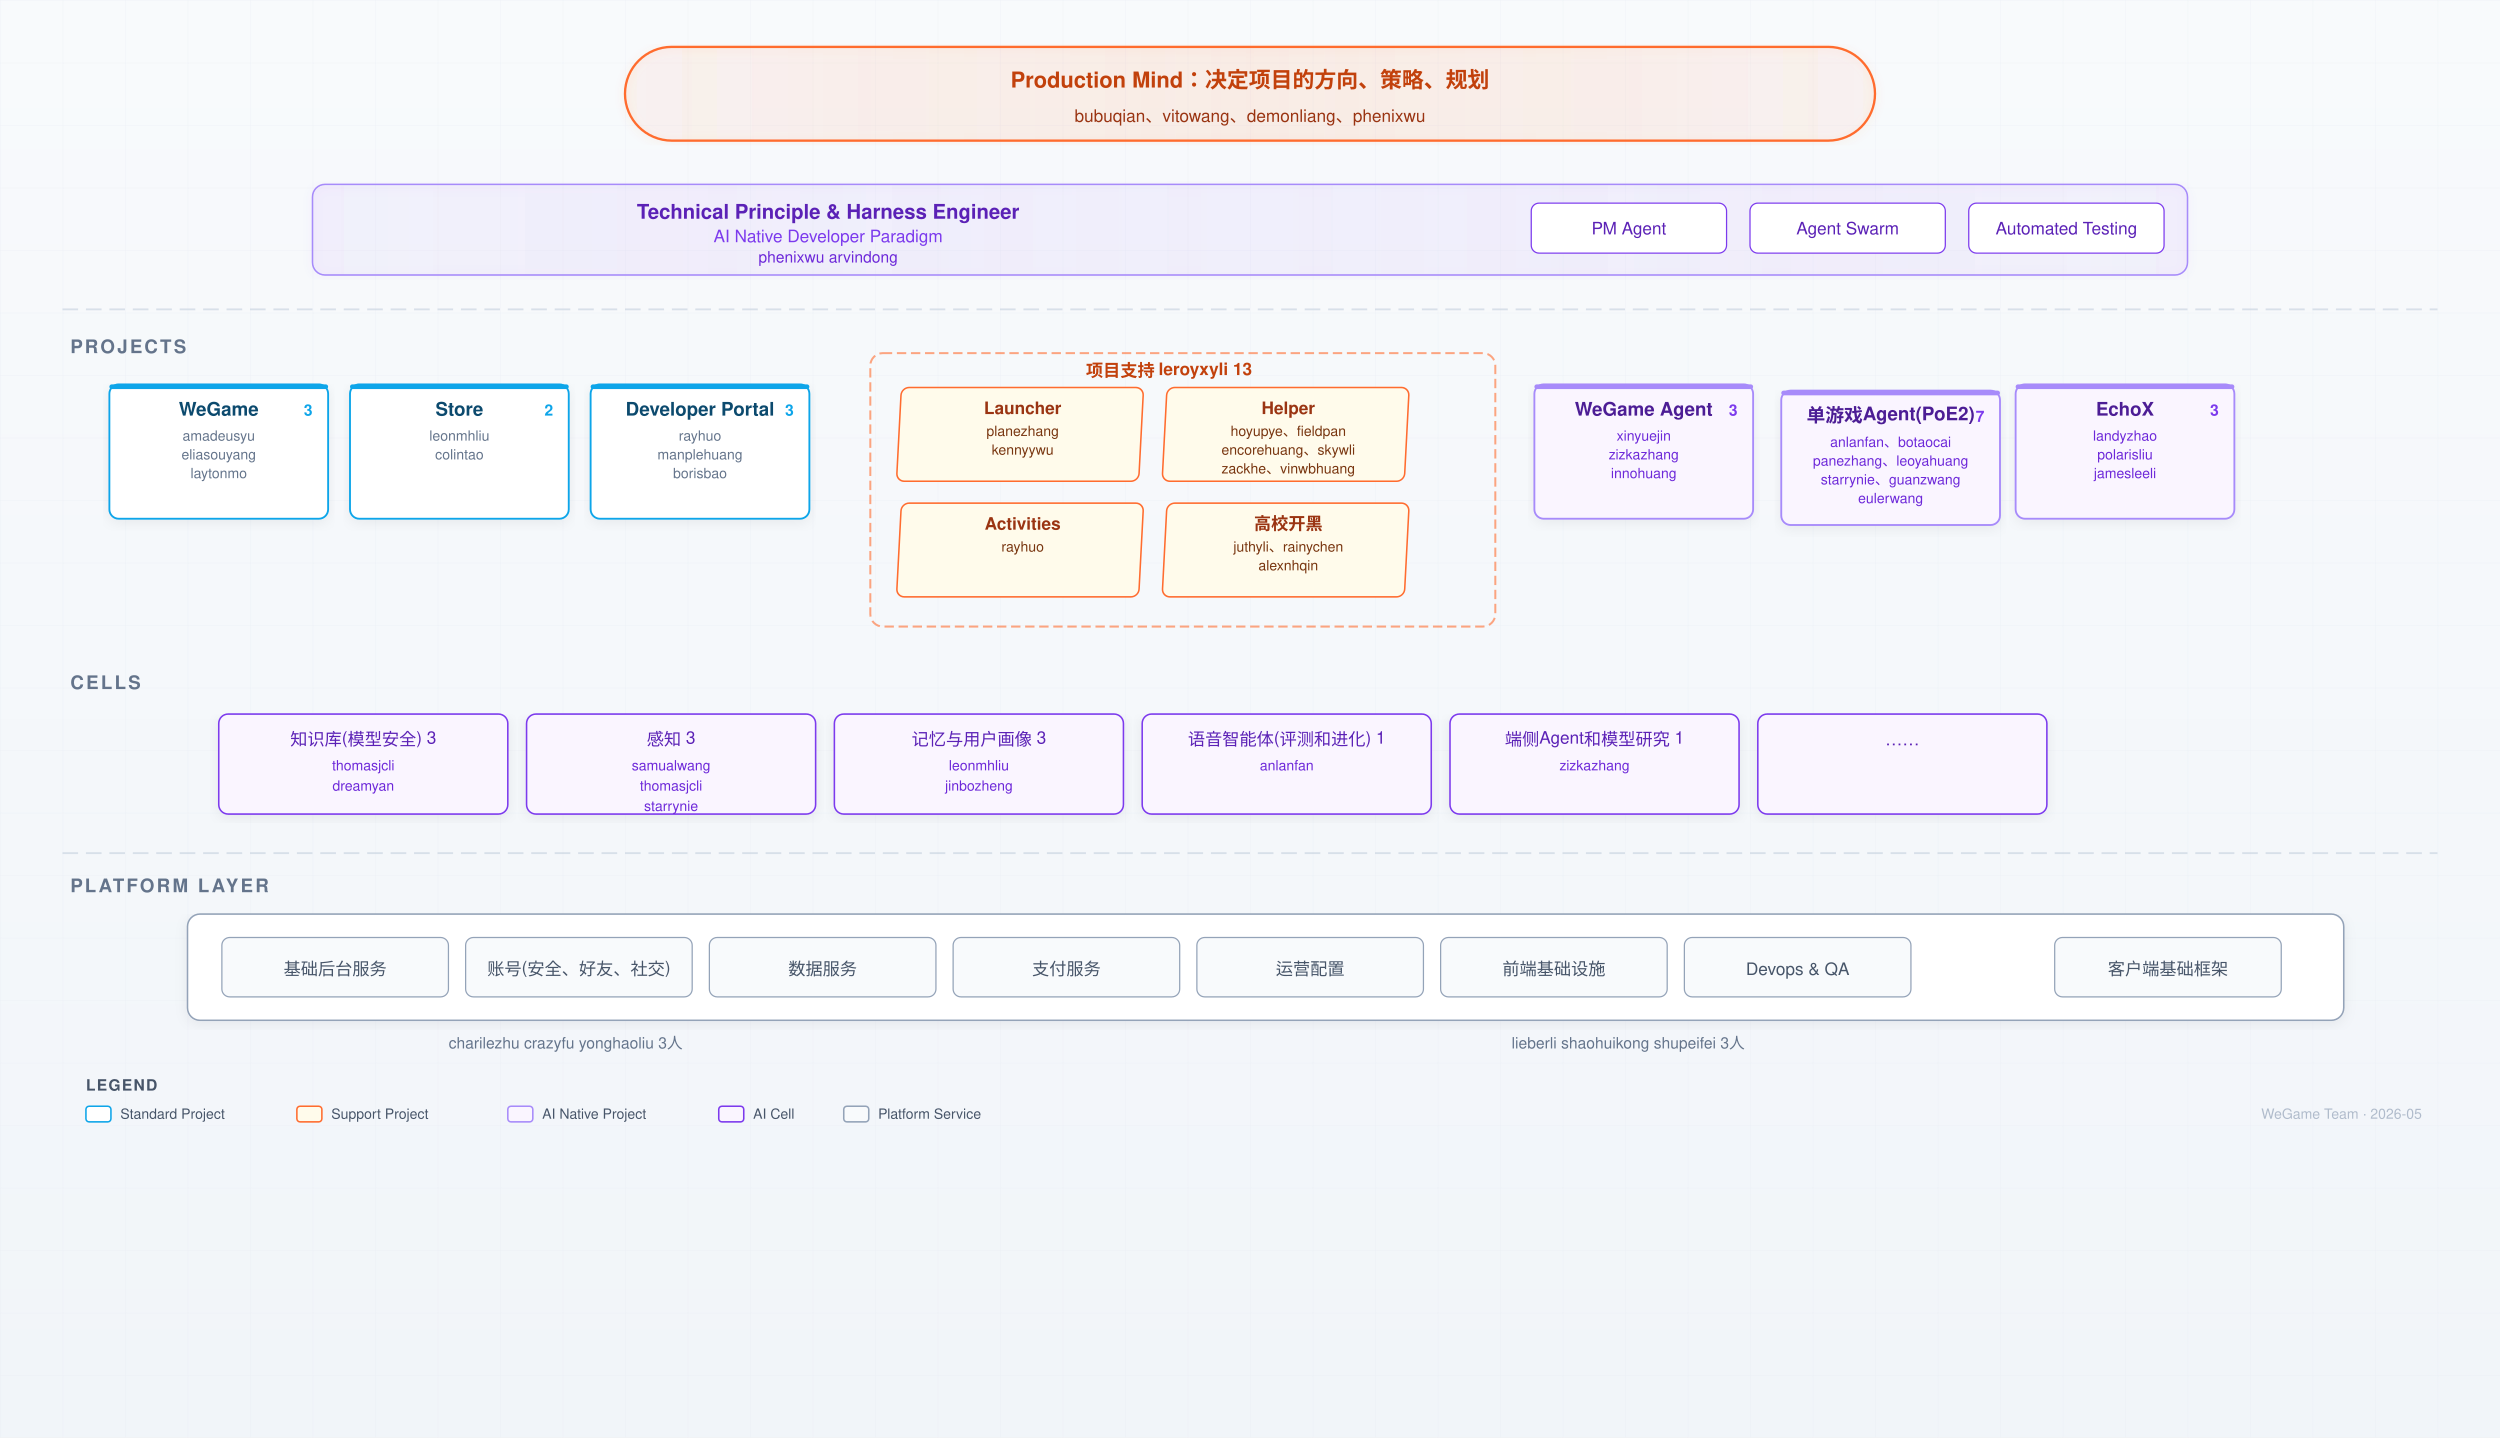
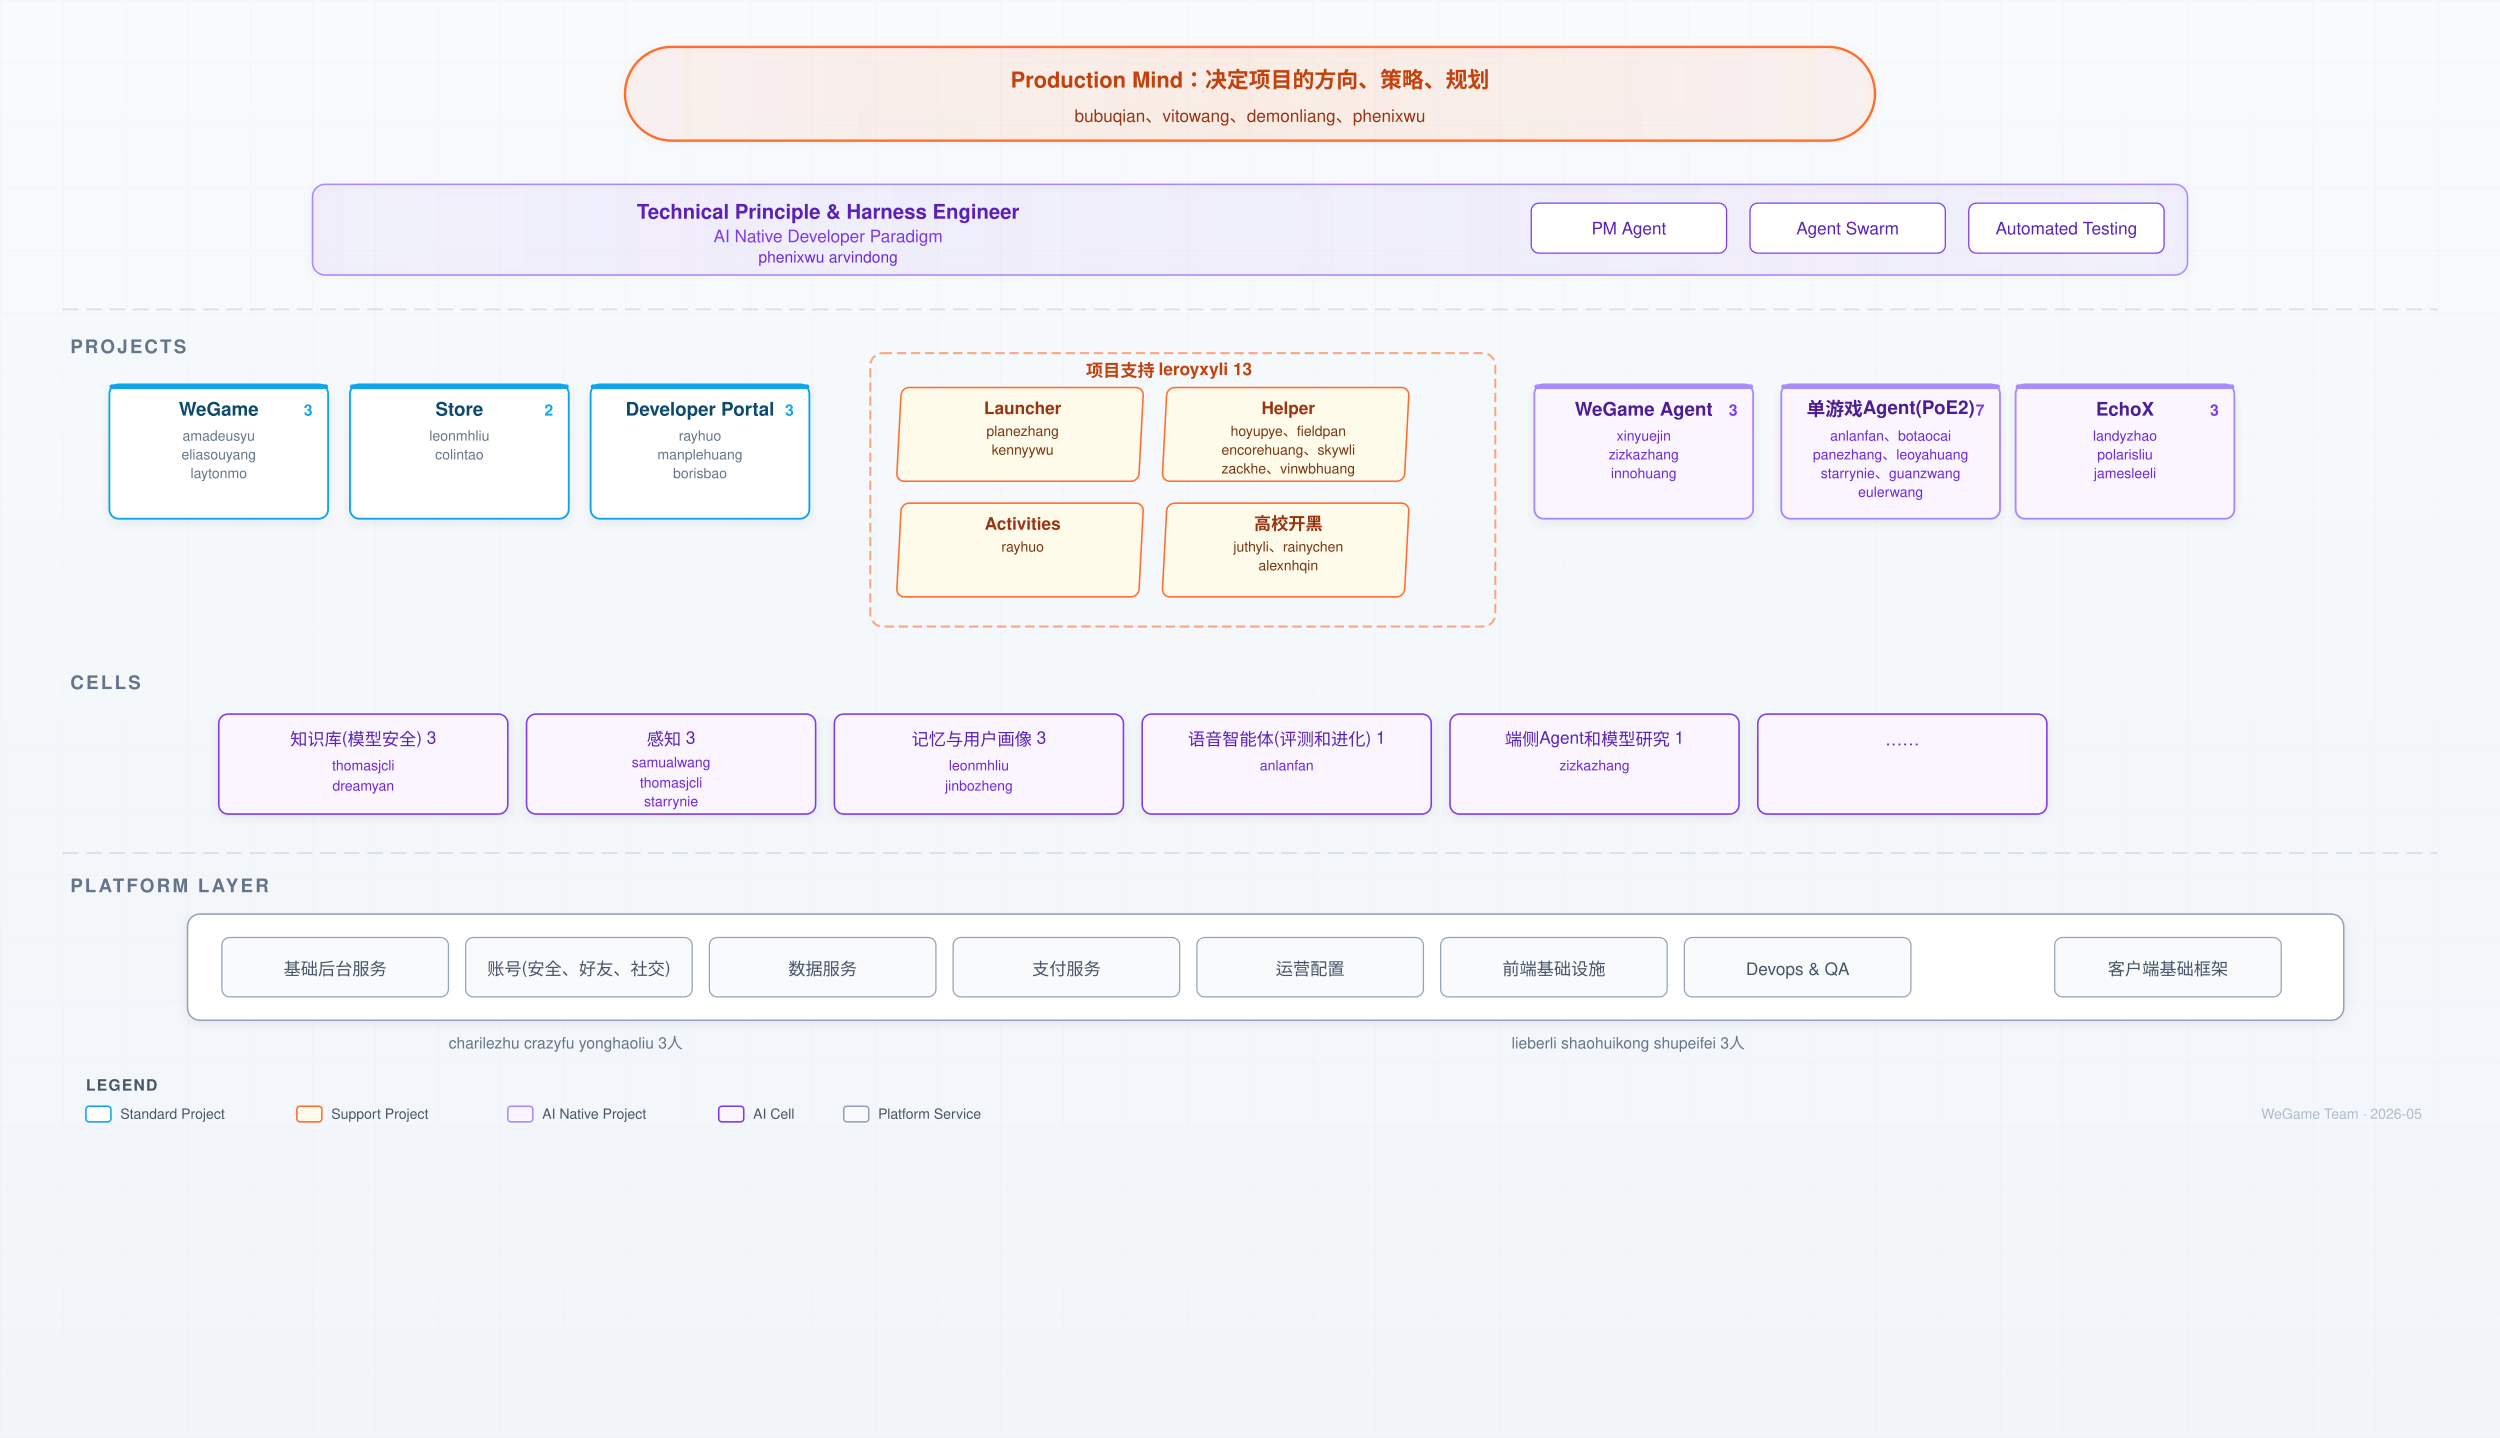
- <svg xmlns="http://www.w3.org/2000/svg" viewBox="0 0 1600 920" width="1600" height="920" style="max-width: 100%; height: auto;">
+ <svg xmlns="http://www.w3.org/2000/svg" viewBox="0 0 1600 920" preserveAspectRatio="xMidYMid meet">
  <style>
    text { font-family: "Helvetica Neue", Helvetica, Arial, "PingFang SC", "Microsoft YaHei", sans-serif; }
    .sec-label { font-size: 12px; fill: #64748b; font-weight: 700; letter-spacing: 0.12em; }
  </style>
  <defs>
    <filter id="glow-gold" x="-5%" y="-5%" width="110%" height="110%">
      <feDropShadow dx="0" dy="1" stdDeviation="3" flood-color="#FF6C2F" flood-opacity="0.15" />
    </filter>
    <filter id="glow-purple" x="-5%" y="-5%" width="110%" height="110%">
      <feDropShadow dx="0" dy="1" stdDeviation="3" flood-color="#7c3aed" flood-opacity="0.12" />
    </filter>
    <filter id="soft" x="-3%" y="-3%" width="106%" height="112%">
      <feDropShadow dx="0" dy="2" stdDeviation="4" flood-color="#000" flood-opacity="0.06" />
    </filter>
    <pattern id="grid" width="40" height="40" patternUnits="userSpaceOnUse">
      <path d="M 40 0 L 0 0 0 40" fill="none" stroke="#e2e8f0" stroke-width="0.5" opacity="0.6" />
    </pattern>
    <linearGradient id="gold-g" x1="0%" x2="100%">
      <stop offset="0%" stop-color="#FF6C2F" stop-opacity="0.05" />
      <stop offset="50%" stop-color="#FF8F5C" stop-opacity="0.12" />
      <stop offset="100%" stop-color="#FF6C2F" stop-opacity="0.05" />
    </linearGradient>
    <linearGradient id="purple-g" x1="0%" x2="100%">
      <stop offset="0%" stop-color="#7c3aed" stop-opacity="0.04" />
      <stop offset="50%" stop-color="#a78bfa" stop-opacity="0.08" />
      <stop offset="100%" stop-color="#7c3aed" stop-opacity="0.04" />
    </linearGradient>
    <linearGradient id="bg-gradient" x1="0%" y1="0%" x2="0%" y2="100%">
      <stop offset="0%" stop-color="#f8fafc" />
      <stop offset="100%" stop-color="#f1f5f9" />
    </linearGradient>
  </defs>
-   <rect width="1600" height="920" fill="url(#bg-gradient)" />
-   <rect width="1600" height="920" fill="url(#grid)" />
-   <g data-auto-grouped="true">
-     <rect x="400" y="30" width="800" height="60" rx="30" fill="url(#gold-g)" stroke="#FF6C2F" stroke-width="1.5" filter="url(#glow-gold)" />
-     <text x="800" y="56" text-anchor="middle" fill="#c2410c" font-size="14" font-weight="700">Production Mind：决定项目的方向、策略、规划</text>
-     <text x="800" y="78" text-anchor="middle" fill="#9a3412" font-size="11">bubuqian、vitowang、demonliang、phenixwu</text>
-   </g>
-   <g data-auto-grouped="true">
-     <rect x="200" y="118" width="1200" height="58" rx="8" fill="url(#purple-g)" stroke="#a78bfa" stroke-width="1" filter="url(#glow-purple)" />
-     <rect x="980" y="130" width="125" height="32" rx="5" fill="#ffffff" stroke="#7c3aed" stroke-width="0.8" />
-     <rect x="1120" y="130" width="125" height="32" rx="5" fill="#ffffff" stroke="#7c3aed" stroke-width="0.8" />
-     <rect x="1260" y="130" width="125" height="32" rx="5" fill="#ffffff" stroke="#7c3aed" stroke-width="0.8" />
-     <text x="530" y="140" text-anchor="middle" fill="#5b21b6" font-size="13" font-weight="600">Technical Principle &amp; Harness Engineer</text>
-     <text x="530" y="155" text-anchor="middle" fill="#7c3aed" font-size="11">AI Native Developer Paradigm</text>
-     <text x="530" y="168" text-anchor="middle" fill="#6d28d9" font-size="10">phenixwu arvindong</text>
-     <text x="1042.5" y="150" text-anchor="middle" fill="#5b21b6" font-size="11" font-weight="500">PM Agent</text>
-     <text x="1182.5" y="150" text-anchor="middle" fill="#5b21b6" font-size="11" font-weight="500">Agent Swarm</text>
-     <text x="1322.5" y="150" text-anchor="middle" fill="#5b21b6" font-size="11" font-weight="500">Automated Testing</text>
-   </g>
-   <line x1="40" y1="198" x2="1560" y2="198" stroke="#cbd5e1" stroke-width="1.2" stroke-dasharray="10,5" opacity="0.7" />
-   <text x="45" y="226" class="sec-label">PROJECTS</text>
-   <g data-auto-grouped="true">
-     <rect x="70" y="246" width="140" height="86" rx="6" fill="#ffffff" stroke="#0ea5e9" stroke-width="1.2" filter="url(#soft)" />
-     <rect x="70" y="246" width="140" height="3" rx="1.5" fill="#0ea5e9" />
-     <text x="140.0" y="266" text-anchor="middle" fill="#0c4a6e" font-size="12" font-weight="600">WeGame</text>
-     <text x="200" y="266" text-anchor="end" fill="#0ea5e9" font-size="10" font-weight="700">3</text>
-     <text x="140.0" y="282" text-anchor="middle" fill="#64748b" font-size="9">amadeusyu</text>
-     <text x="140.0" y="294" text-anchor="middle" fill="#64748b" font-size="9">eliasouyang</text>
-     <text x="140.0" y="306" text-anchor="middle" fill="#64748b" font-size="9">laytonmo</text>
-   </g>
-   <g data-auto-grouped="true">
-     <rect x="224" y="246" width="140" height="86" rx="6" fill="#ffffff" stroke="#0ea5e9" stroke-width="1.2" filter="url(#soft)" />
-     <rect x="224" y="246" width="140" height="3" rx="1.5" fill="#0ea5e9" />
-     <text x="294.0" y="266" text-anchor="middle" fill="#0c4a6e" font-size="12" font-weight="600">Store</text>
-     <text x="354" y="266" text-anchor="end" fill="#0ea5e9" font-size="10" font-weight="700">2</text>
-     <text x="294.0" y="282" text-anchor="middle" fill="#64748b" font-size="9">leonmhliu</text>
-     <text x="294.0" y="294" text-anchor="middle" fill="#64748b" font-size="9">colintao</text>
-   </g>
-   <g data-auto-grouped="true">
-     <rect x="378" y="246" width="140" height="86" rx="6" fill="#ffffff" stroke="#0ea5e9" stroke-width="1.2" filter="url(#soft)" />
-     <rect x="378" y="246" width="140" height="3" rx="1.5" fill="#0ea5e9" />
-     <text x="448.0" y="266" text-anchor="middle" fill="#0c4a6e" font-size="12" font-weight="600">Developer Portal</text>
-     <text x="508" y="266" text-anchor="end" fill="#0ea5e9" font-size="10" font-weight="700">3</text>
-     <text x="448.0" y="282" text-anchor="middle" fill="#64748b" font-size="9">rayhuo</text>
-     <text x="448.0" y="294" text-anchor="middle" fill="#64748b" font-size="9">manplehuang</text>
-     <text x="448.0" y="306" text-anchor="middle" fill="#64748b" font-size="9">borisbao</text>
-   </g>
-   <g data-auto-grouped="true">
-     <rect x="557" y="226" width="400" height="175" rx="8" fill="none" stroke="#FF6C2F" stroke-width="1.3" stroke-dasharray="6,3" opacity="0.6" />
-     <text x="695" y="241" fill="#c2410c" font-size="11" font-weight="600">项目支持  leroyxyli  13</text>
-   </g>
-   <g transform="translate(577,246)">
-     <rect x="0" y="2" width="155" height="60" rx="5" fill="#fffbeb" stroke="#FF6C2F" stroke-width="1" transform="skewX(-3)" />
-     <text x="77.5" y="19" text-anchor="middle" fill="#9a3412" font-size="11" font-weight="600">Launcher</text>
-     <text x="77.5" y="33" text-anchor="middle" fill="#78350f" font-size="9">planezhang</text>
-     <text x="77.5" y="45" text-anchor="middle" fill="#78350f" font-size="9">kennyywu</text>
-   </g>
-   <g transform="translate(747,246)">
-     <rect x="0" y="2" width="155" height="60" rx="5" fill="#fffbeb" stroke="#FF6C2F" stroke-width="1" transform="skewX(-3)" />
-     <text x="77.5" y="19" text-anchor="middle" fill="#9a3412" font-size="11" font-weight="600">Helper</text>
-     <text x="77.5" y="33" text-anchor="middle" fill="#78350f" font-size="9">hoyupye、fieldpan</text>
-     <text x="77.5" y="45" text-anchor="middle" fill="#78350f" font-size="9">encorehuang、skywli</text>
-     <text x="77.5" y="57" text-anchor="middle" fill="#78350f" font-size="9">zackhe、vinwbhuang</text>
-   </g>
-   <g transform="translate(577,320)">
-     <rect x="0" y="2" width="155" height="60" rx="5" fill="#fffbeb" stroke="#FF6C2F" stroke-width="1" transform="skewX(-3)" />
-     <text x="77.5" y="19" text-anchor="middle" fill="#9a3412" font-size="11" font-weight="600">Activities</text>
-     <text x="77.5" y="33" text-anchor="middle" fill="#78350f" font-size="9">rayhuo</text>
-   </g>
-   <g transform="translate(747,320)">
-     <rect x="0" y="2" width="155" height="60" rx="5" fill="#fffbeb" stroke="#FF6C2F" stroke-width="1" transform="skewX(-3)" />
-     <text x="77.5" y="19" text-anchor="middle" fill="#9a3412" font-size="11" font-weight="600">高校开黑</text>
-     <text x="77.5" y="33" text-anchor="middle" fill="#78350f" font-size="9">juthyli、rainychen</text>
-     <text x="77.5" y="45" text-anchor="middle" fill="#78350f" font-size="9">alexnhqin</text>
-   </g>
-   <g data-auto-grouped="true">
-     <rect x="982" y="246" width="140" height="86" rx="6" fill="#faf5ff" stroke="#a78bfa" stroke-width="1.2" filter="url(#soft)" />
-     <rect x="982" y="246" width="140" height="3" rx="1.5" fill="#a78bfa" />
-     <text x="1052.0" y="266" text-anchor="middle" fill="#4c1d95" font-size="12" font-weight="600">WeGame Agent</text>
-     <text x="1112" y="266" text-anchor="end" fill="#7c3aed" font-size="10" font-weight="700">3</text>
-     <text x="1052.0" y="282" text-anchor="middle" fill="#6d28d9" font-size="9">xinyuejin</text>
-     <text x="1052.0" y="294" text-anchor="middle" fill="#6d28d9" font-size="9">zizkazhang</text>
-     <text x="1052.0" y="306" text-anchor="middle" fill="#6d28d9" font-size="9">innohuang</text>
-   </g>
-   <g data-auto-grouped="true">
-     <rect x="1140" y="250" width="140" height="86" rx="6" fill="#faf5ff" stroke="#a78bfa" stroke-width="1.2" filter="url(#soft)" />
-     <rect x="1140" y="250" width="140" height="3" rx="1.5" fill="#a78bfa" />
-     <text x="1210" y="270" text-anchor="middle" fill="#4c1d95" font-size="12" font-weight="600">单游戏Agent(PoE2)</text>
-     <text x="1270" y="270" text-anchor="end" fill="#7c3aed" font-size="10" font-weight="700">7</text>
-     <text x="1210" y="286" text-anchor="middle" fill="#6d28d9" font-size="9">anlanfan、botaocai</text>
-     <text x="1210" y="298" text-anchor="middle" fill="#6d28d9" font-size="9">panezhang、leoyahuang</text>
-     <text x="1210" y="310" text-anchor="middle" fill="#6d28d9" font-size="9">starrynie、guanzwang</text>
-     <text x="1210" y="322" text-anchor="middle" fill="#6d28d9" font-size="9">eulerwang</text>
-   </g>
-   <g data-auto-grouped="true">
-     <rect x="1290" y="246" width="140" height="86" rx="6" fill="#faf5ff" stroke="#a78bfa" stroke-width="1.2" filter="url(#soft)" />
-     <rect x="1290" y="246" width="140" height="3" rx="1.5" fill="#a78bfa" />
-     <text x="1360.0" y="266" text-anchor="middle" fill="#4c1d95" font-size="12" font-weight="600">EchoX</text>
-     <text x="1420" y="266" text-anchor="end" fill="#7c3aed" font-size="10" font-weight="700">3</text>
-     <text x="1360.0" y="282" text-anchor="middle" fill="#6d28d9" font-size="9">landyzhao</text>
-     <text x="1360.0" y="294" text-anchor="middle" fill="#6d28d9" font-size="9">polarisliu</text>
-     <text x="1360.0" y="306" text-anchor="middle" fill="#6d28d9" font-size="9">jamesleeli</text>
-   </g>
-   <text x="45" y="441" class="sec-label">CELLS</text>
-   <g data-auto-grouped="true">
-     <rect x="140" y="457" width="185" height="64" rx="6" fill="#faf5ff" stroke="#7c3aed" stroke-width="1" filter="url(#soft)" />
-     <text x="232.5" y="477" text-anchor="middle" fill="#5b21b6" font-size="11" font-weight="500">知识库(模型安全) 3</text>
-     <text x="232.5" y="493" text-anchor="middle" fill="#6d28d9" font-size="9">thomasjcli</text>
-     <text x="232.5" y="506" text-anchor="middle" fill="#6d28d9" font-size="9">dreamyan</text>
-   </g>
-   <g data-auto-grouped="true">
-     <rect x="337" y="457" width="185" height="64" rx="6" fill="#faf5ff" stroke="#7c3aed" stroke-width="1" filter="url(#soft)" />
-     <text x="429.5" y="477" text-anchor="middle" fill="#5b21b6" font-size="11" font-weight="500">感知 3</text>
-     <text x="429.5" y="493" text-anchor="middle" fill="#6d28d9" font-size="9">samualwang</text>
-     <text x="429.5" y="506" text-anchor="middle" fill="#6d28d9" font-size="9">thomasjcli</text>
-     <text x="429.5" y="519" text-anchor="middle" fill="#6d28d9" font-size="9">starrynie</text>
-   </g>
-   <g data-auto-grouped="true">
-     <rect x="534" y="457" width="185" height="64" rx="6" fill="#faf5ff" stroke="#7c3aed" stroke-width="1" filter="url(#soft)" />
-     <text x="626.5" y="477" text-anchor="middle" fill="#5b21b6" font-size="11" font-weight="500">记忆与用户画像 3</text>
-     <text x="626.5" y="493" text-anchor="middle" fill="#6d28d9" font-size="9">leonmhliu</text>
-     <text x="626.5" y="506" text-anchor="middle" fill="#6d28d9" font-size="9">jinbozheng</text>
-   </g>
-   <g data-auto-grouped="true">
-     <rect x="731" y="457" width="185" height="64" rx="6" fill="#faf5ff" stroke="#7c3aed" stroke-width="1" filter="url(#soft)" />
-     <text x="823.5" y="477" text-anchor="middle" fill="#5b21b6" font-size="11" font-weight="500">语音智能体(评测和进化) 1</text>
-     <text x="823.5" y="493" text-anchor="middle" fill="#6d28d9" font-size="9">anlanfan</text>
-   </g>
-   <g data-auto-grouped="true">
-     <rect x="928" y="457" width="185" height="64" rx="6" fill="#faf5ff" stroke="#7c3aed" stroke-width="1" filter="url(#soft)" />
-     <text x="1020.5" y="477" text-anchor="middle" fill="#5b21b6" font-size="11" font-weight="500">端侧Agent和模型研究 1</text>
-     <text x="1020.5" y="493" text-anchor="middle" fill="#6d28d9" font-size="9">zizkazhang</text>
-   </g>
-   <g data-auto-grouped="true">
-     <rect x="1125" y="457" width="185" height="64" rx="6" fill="#faf5ff" stroke="#7c3aed" stroke-width="1" filter="url(#soft)" />
-     <text x="1217.5" y="477" text-anchor="middle" fill="#5b21b6" font-size="11" font-weight="500">……</text>
-   </g>
-   <line x1="40" y1="546" x2="1560" y2="546" stroke="#cbd5e1" stroke-width="1.2" stroke-dasharray="10,5" opacity="0.7" />
-   <text x="45" y="571" class="sec-label">PLATFORM LAYER</text>
-   <g data-auto-grouped="true">
-     <rect x="120" y="585" width="1380" height="68" rx="8" fill="#ffffff" stroke="#94a3b8" stroke-width="1" filter="url(#soft)" />
-     <rect x="142" y="600" width="145" height="38" rx="5" fill="#f8fafc" stroke="#94a3b8" stroke-width="0.8" />
-     <rect x="298" y="600" width="145" height="38" rx="5" fill="#f8fafc" stroke="#94a3b8" stroke-width="0.8" />
-     <rect x="454" y="600" width="145" height="38" rx="5" fill="#f8fafc" stroke="#94a3b8" stroke-width="0.8" />
-     <rect x="610" y="600" width="145" height="38" rx="5" fill="#f8fafc" stroke="#94a3b8" stroke-width="0.8" />
-     <text x="214.5" y="624" text-anchor="middle" fill="#475569" font-size="11" font-weight="500">基础后台服务</text>
-     <text x="370.5" y="624" text-anchor="middle" fill="#475569" font-size="11" font-weight="500">账号(安全、好友、社交)</text>
-     <text x="526.5" y="624" text-anchor="middle" fill="#475569" font-size="11" font-weight="500">数据服务</text>
-     <text x="682.5" y="624" text-anchor="middle" fill="#475569" font-size="11" font-weight="500">支付服务</text>
-     <text x="362" y="671" text-anchor="middle" fill="#64748b" font-size="10">charilezhu  crazyfu yonghaoliu  3人</text>
-     <text x="1042" y="671" text-anchor="middle" fill="#64748b" font-size="10">lieberli  shaohuikong  shupeifei  3人</text>
-   </g>
-   <g data-auto-grouped="true">
-     <rect x="1315" y="600" width="145" height="38" rx="5" fill="#f8fafc" stroke="#94a3b8" stroke-width="0.8" />
-     <text x="1387.5" y="624" text-anchor="middle" fill="#475569" font-size="11" font-weight="500">客户端基础框架</text>
-   </g>
-   <g data-auto-grouped="true">
-     <rect x="766" y="600" width="145" height="38" rx="5" fill="#f8fafc" stroke="#94a3b8" stroke-width="0.8" />
-     <text x="838.5" y="624" text-anchor="middle" fill="#475569" font-size="11" font-weight="500">运营配置</text>
-   </g>
-   <g data-auto-grouped="true">
-     <rect x="922" y="600" width="145" height="38" rx="5" fill="#f8fafc" stroke="#94a3b8" stroke-width="0.8" />
-     <text x="994.5" y="624" text-anchor="middle" fill="#475569" font-size="11" font-weight="500">前端基础设施</text>
-   </g>
-   <g data-auto-grouped="true">
-     <rect x="1078" y="600" width="145" height="38" rx="5" fill="#f8fafc" stroke="#94a3b8" stroke-width="0.8" />
-     <text x="1150.5" y="624" text-anchor="middle" fill="#475569" font-size="11" font-weight="500">Devops &amp; QA</text>
-   </g>
-   <g transform="translate(55, 698)">
-     <text x="0" y="0" fill="#475569" font-size="10" font-weight="600" letter-spacing="0.08em">LEGEND</text>
-     <rect x="0" y="10" width="16" height="10" rx="2" fill="#ffffff" stroke="#0ea5e9" stroke-width="1" />
-     <text x="22" y="18" fill="#475569" font-size="9">Standard Project</text>
-     <rect x="135" y="10" width="16" height="10" rx="2" fill="#fffbeb" stroke="#FF6C2F" stroke-width="1" />
-     <text x="157" y="18" fill="#475569" font-size="9">Support Project</text>
-     <rect x="270" y="10" width="16" height="10" rx="2" fill="#faf5ff" stroke="#a78bfa" stroke-width="1" />
-     <text x="292" y="18" fill="#475569" font-size="9">AI Native Project</text>
-     <rect x="405" y="10" width="16" height="10" rx="2" fill="#faf5ff" stroke="#7c3aed" stroke-width="1" />
-     <text x="427" y="18" fill="#475569" font-size="9">AI Cell</text>
-     <rect x="485" y="10" width="16" height="10" rx="2" fill="#f8fafc" stroke="#94a3b8" stroke-width="1" />
-     <text x="507" y="18" fill="#475569" font-size="9">Platform Service</text>
-   </g>
-   <text x="1550" y="716" text-anchor="end" fill="#94a3b8" font-size="9" opacity="0.7">WeGame Team · 2026-05</text>
+   <rect width="1600" height="920" fill="url(#bg-gradient)" style="cursor: pointer;" />
+   <rect width="1600" height="920" fill="url(#grid)" style="cursor: pointer; outline: rgb(37, 99, 235) dashed 2px; outline-offset: 3px;" data-orig-outline="" />
+   <g data-auto-grouped="true" style="cursor: pointer;">
+     <rect x="400" y="30" width="800" height="60" rx="30" fill="url(#gold-g)" stroke="#FF6C2F" stroke-width="1.5" filter="url(#glow-gold)" style="cursor: pointer;" />
+     <text x="800" y="56" text-anchor="middle" fill="#c2410c" font-size="14" font-weight="700" style="cursor: pointer;">Production Mind：决定项目的方向、策略、规划</text>
+     <text x="800" y="78" text-anchor="middle" fill="#9a3412" font-size="11" style="cursor: pointer;">bubuqian、vitowang、demonliang、phenixwu</text>
+   </g>
+   <g data-auto-grouped="true" style="cursor: pointer;">
+     <rect x="200" y="118" width="1200" height="58" rx="8" fill="url(#purple-g)" stroke="#a78bfa" stroke-width="1" filter="url(#glow-purple)" style="cursor: pointer;" />
+     <rect x="980" y="130" width="125" height="32" rx="5" fill="#ffffff" stroke="#7c3aed" stroke-width="0.8" style="cursor: pointer;" />
+     <rect x="1120" y="130" width="125" height="32" rx="5" fill="#ffffff" stroke="#7c3aed" stroke-width="0.8" style="cursor: pointer;" />
+     <rect x="1260" y="130" width="125" height="32" rx="5" fill="#ffffff" stroke="#7c3aed" stroke-width="0.8" style="cursor: pointer;" />
+     <text x="530" y="140" text-anchor="middle" fill="#5b21b6" font-size="13" font-weight="600" style="cursor: pointer;">Technical Principle &amp; Harness Engineer</text>
+     <text x="530" y="155" text-anchor="middle" fill="#7c3aed" font-size="11" style="cursor: pointer;">AI Native Developer Paradigm</text>
+     <text x="530" y="168" text-anchor="middle" fill="#6d28d9" font-size="10" style="cursor: pointer;">phenixwu arvindong</text>
+     <text x="1042.5" y="150" text-anchor="middle" fill="#5b21b6" font-size="11" font-weight="500" style="cursor: pointer;">PM Agent</text>
+     <text x="1182.5" y="150" text-anchor="middle" fill="#5b21b6" font-size="11" font-weight="500" style="cursor: pointer;">Agent Swarm</text>
+     <text x="1322.5" y="150" text-anchor="middle" fill="#5b21b6" font-size="11" font-weight="500" style="cursor: pointer;">Automated Testing</text>
+   </g>
+   <line x1="40" y1="198" x2="1560" y2="198" stroke="#cbd5e1" stroke-width="1.2" stroke-dasharray="10,5" opacity="0.7" style="cursor: pointer;" />
+   <text x="45" y="226" class="sec-label" style="cursor: pointer;">PROJECTS</text>
+   <g data-auto-grouped="true" style="cursor: pointer;">
+     <rect x="70" y="246" width="140" height="86" rx="6" fill="#ffffff" stroke="#0ea5e9" stroke-width="1.2" filter="url(#soft)" style="cursor: pointer;" />
+     <rect x="70" y="246" width="140" height="3" rx="1.5" fill="#0ea5e9" style="cursor: pointer;" />
+     <text x="140.0" y="266" text-anchor="middle" fill="#0c4a6e" font-size="12" font-weight="600" style="cursor: pointer;">WeGame</text>
+     <text x="200" y="266" text-anchor="end" fill="#0ea5e9" font-size="10" font-weight="700" style="cursor: pointer;">3</text>
+     <text x="140.0" y="282" text-anchor="middle" fill="#64748b" font-size="9" style="cursor: pointer;">amadeusyu</text>
+     <text x="140.0" y="294" text-anchor="middle" fill="#64748b" font-size="9" style="cursor: pointer;">eliasouyang</text>
+     <text x="140.0" y="306" text-anchor="middle" fill="#64748b" font-size="9" style="cursor: pointer;">laytonmo</text>
+   </g>
+   <g data-auto-grouped="true" style="cursor: pointer;">
+     <rect x="224" y="246" width="140" height="86" rx="6" fill="#ffffff" stroke="#0ea5e9" stroke-width="1.2" filter="url(#soft)" style="cursor: pointer;" />
+     <rect x="224" y="246" width="140" height="3" rx="1.5" fill="#0ea5e9" style="cursor: pointer;" />
+     <text x="294.0" y="266" text-anchor="middle" fill="#0c4a6e" font-size="12" font-weight="600" style="cursor: pointer;">Store</text>
+     <text x="354" y="266" text-anchor="end" fill="#0ea5e9" font-size="10" font-weight="700" style="cursor: pointer;">2</text>
+     <text x="294.0" y="282" text-anchor="middle" fill="#64748b" font-size="9" style="cursor: pointer;">leonmhliu</text>
+     <text x="294.0" y="294" text-anchor="middle" fill="#64748b" font-size="9" style="cursor: pointer;">colintao</text>
+   </g>
+   <g data-auto-grouped="true" style="cursor: pointer;">
+     <rect x="378" y="246" width="140" height="86" rx="6" fill="#ffffff" stroke="#0ea5e9" stroke-width="1.2" filter="url(#soft)" style="cursor: pointer;" />
+     <rect x="378" y="246" width="140" height="3" rx="1.5" fill="#0ea5e9" style="cursor: pointer;" />
+     <text x="448.0" y="266" text-anchor="middle" fill="#0c4a6e" font-size="12" font-weight="600" style="cursor: pointer;">Developer Portal</text>
+     <text x="508" y="266" text-anchor="end" fill="#0ea5e9" font-size="10" font-weight="700" style="cursor: pointer;">3</text>
+     <text x="448.0" y="282" text-anchor="middle" fill="#64748b" font-size="9" style="cursor: pointer;">rayhuo</text>
+     <text x="448.0" y="294" text-anchor="middle" fill="#64748b" font-size="9" style="cursor: pointer;">manplehuang</text>
+     <text x="448.0" y="306" text-anchor="middle" fill="#64748b" font-size="9" style="cursor: pointer;">borisbao</text>
+   </g>
+   <g data-auto-grouped="true" style="cursor: pointer;">
+     <rect x="557" y="226" width="400" height="175" rx="8" fill="none" stroke="#FF6C2F" stroke-width="1.3" stroke-dasharray="6,3" opacity="0.6" style="cursor: pointer;" />
+     <text x="695" y="241" fill="#c2410c" font-size="11" font-weight="600" style="cursor: pointer;">项目支持  leroyxyli  13</text>
+   </g>
+   <g transform="translate(577,246)" style="cursor: pointer;">
+     <rect x="0" y="2" width="155" height="60" rx="5" fill="#fffbeb" stroke="#FF6C2F" stroke-width="1" transform="skewX(-3)" style="cursor: pointer;" />
+     <text x="77.5" y="19" text-anchor="middle" fill="#9a3412" font-size="11" font-weight="600" style="cursor: pointer;">Launcher</text>
+     <text x="77.5" y="33" text-anchor="middle" fill="#78350f" font-size="9" style="cursor: pointer;">planezhang</text>
+     <text x="77.5" y="45" text-anchor="middle" fill="#78350f" font-size="9" style="cursor: pointer;">kennyywu</text>
+   </g>
+   <g transform="translate(747,246)" style="cursor: pointer;">
+     <rect x="0" y="2" width="155" height="60" rx="5" fill="#fffbeb" stroke="#FF6C2F" stroke-width="1" transform="skewX(-3)" style="cursor: pointer;" />
+     <text x="77.5" y="19" text-anchor="middle" fill="#9a3412" font-size="11" font-weight="600" style="cursor: pointer;">Helper</text>
+     <text x="77.5" y="33" text-anchor="middle" fill="#78350f" font-size="9" style="cursor: pointer;">hoyupye、fieldpan</text>
+     <text x="77.5" y="45" text-anchor="middle" fill="#78350f" font-size="9" style="cursor: pointer;">encorehuang、skywli</text>
+     <text x="77.5" y="57" text-anchor="middle" fill="#78350f" font-size="9" style="cursor: pointer;">zackhe、vinwbhuang</text>
+   </g>
+   <g transform="translate(577,320)" style="cursor: pointer;">
+     <rect x="0" y="2" width="155" height="60" rx="5" fill="#fffbeb" stroke="#FF6C2F" stroke-width="1" transform="skewX(-3)" style="cursor: pointer;" />
+     <text x="77.5" y="19" text-anchor="middle" fill="#9a3412" font-size="11" font-weight="600" style="cursor: pointer;">Activities</text>
+     <text x="77.5" y="33" text-anchor="middle" fill="#78350f" font-size="9" style="cursor: pointer;">rayhuo</text>
+   </g>
+   <g transform="translate(747,320)" style="cursor: pointer;">
+     <rect x="0" y="2" width="155" height="60" rx="5" fill="#fffbeb" stroke="#FF6C2F" stroke-width="1" transform="skewX(-3)" style="cursor: pointer;" />
+     <text x="77.5" y="19" text-anchor="middle" fill="#9a3412" font-size="11" font-weight="600" style="cursor: pointer;">高校开黑</text>
+     <text x="77.5" y="33" text-anchor="middle" fill="#78350f" font-size="9" style="cursor: pointer;">juthyli、rainychen</text>
+     <text x="77.5" y="45" text-anchor="middle" fill="#78350f" font-size="9" style="cursor: pointer;">alexnhqin</text>
+   </g>
+   <g data-auto-grouped="true" style="cursor: pointer;">
+     <rect x="982" y="246" width="140" height="86" rx="6" fill="#faf5ff" stroke="#a78bfa" stroke-width="1.2" filter="url(#soft)" style="cursor: pointer;" />
+     <rect x="982" y="246" width="140" height="3" rx="1.5" fill="#a78bfa" style="cursor: pointer;" />
+     <text x="1052.0" y="266" text-anchor="middle" fill="#4c1d95" font-size="12" font-weight="600" style="cursor: pointer;">WeGame Agent</text>
+     <text x="1112" y="266" text-anchor="end" fill="#7c3aed" font-size="10" font-weight="700" style="cursor: pointer;">3</text>
+     <text x="1052.0" y="282" text-anchor="middle" fill="#6d28d9" font-size="9" style="cursor: pointer;">xinyuejin</text>
+     <text x="1052.0" y="294" text-anchor="middle" fill="#6d28d9" font-size="9" style="cursor: pointer;">zizkazhang</text>
+     <text x="1052.0" y="306" text-anchor="middle" fill="#6d28d9" font-size="9" style="cursor: pointer;">innohuang</text>
+   </g>
+   <g data-auto-grouped="true" style="cursor: pointer;">
+     <rect x="1140" y="246" width="140" height="86" rx="6" fill="#faf5ff" stroke="#a78bfa" stroke-width="1.2" filter="url(#soft)" style="cursor: pointer;" data-orig-outline="#a78bfa" />
+     <rect x="1140" y="246" width="140" height="3" rx="1.5" fill="#a78bfa" style="cursor: pointer;" data-orig-outline="" />
+     <text x="1210" y="266" text-anchor="middle" fill="#4c1d95" font-size="12" font-weight="600" style="cursor: pointer;">单游戏Agent(PoE2)</text>
+     <text x="1270" y="266" text-anchor="end" fill="#7c3aed" font-size="10" font-weight="700" style="cursor: pointer;">7</text>
+     <text x="1210" y="282" text-anchor="middle" fill="#6d28d9" font-size="9" style="cursor: pointer;">anlanfan、botaocai</text>
+     <text x="1210" y="294" text-anchor="middle" fill="#6d28d9" font-size="9" style="cursor: pointer;">panezhang、leoyahuang</text>
+     <text x="1210" y="306" text-anchor="middle" fill="#6d28d9" font-size="9" style="cursor: pointer;">starrynie、guanzwang</text>
+     <text x="1210" y="318" text-anchor="middle" fill="#6d28d9" font-size="9" style="cursor: pointer;">eulerwang</text>
+   </g>
+   <g data-auto-grouped="true" style="cursor: pointer;">
+     <rect x="1290" y="246" width="140" height="86" rx="6" fill="#faf5ff" stroke="#a78bfa" stroke-width="1.2" filter="url(#soft)" style="cursor: pointer;" />
+     <rect x="1290" y="246" width="140" height="3" rx="1.5" fill="#a78bfa" style="cursor: pointer;" />
+     <text x="1360.0" y="266" text-anchor="middle" fill="#4c1d95" font-size="12" font-weight="600" style="cursor: pointer;">EchoX</text>
+     <text x="1420" y="266" text-anchor="end" fill="#7c3aed" font-size="10" font-weight="700" style="cursor: pointer;">3</text>
+     <text x="1360.0" y="282" text-anchor="middle" fill="#6d28d9" font-size="9" style="cursor: pointer;">landyzhao</text>
+     <text x="1360.0" y="294" text-anchor="middle" fill="#6d28d9" font-size="9" style="cursor: pointer;">polarisliu</text>
+     <text x="1360.0" y="306" text-anchor="middle" fill="#6d28d9" font-size="9" style="cursor: pointer;">jamesleeli</text>
+   </g>
+   <text x="45" y="441" class="sec-label" style="cursor: pointer;">CELLS</text>
+   <g data-auto-grouped="true" style="cursor: pointer;">
+     <rect x="140" y="457" width="185" height="64" rx="6" fill="#faf5ff" stroke="#7c3aed" stroke-width="1" filter="url(#soft)" style="cursor: pointer;" />
+     <text x="232.5" y="477" text-anchor="middle" fill="#5b21b6" font-size="11" font-weight="500" style="cursor: pointer;">知识库(模型安全) 3</text>
+     <text x="232.5" y="493" text-anchor="middle" fill="#6d28d9" font-size="9" style="cursor: pointer;">thomasjcli</text>
+     <text x="232.5" y="506" text-anchor="middle" fill="#6d28d9" font-size="9" style="cursor: pointer;">dreamyan</text>
+   </g>
+   <rect x="337" y="457" width="185" height="64" rx="6" fill="#faf5ff" stroke="#7c3aed" stroke-width="1" filter="url(#soft)" style="cursor: pointer;" data-orig-outline="" />
+   <text x="429.5" y="477" text-anchor="middle" fill="#5b21b6" font-size="11" font-weight="500" style="cursor: pointer;">感知 3</text>
+   <text x="429.5" y="491" text-anchor="middle" fill="#6d28d9" font-size="9" style="cursor: pointer;" data-orig-outline="">samualwang</text>
+   <text x="429.5" y="504" text-anchor="middle" fill="#6d28d9" font-size="9" style="cursor: pointer;" data-orig-outline="">thomasjcli</text>
+   <text x="429.5" y="516" text-anchor="middle" fill="#6d28d9" font-size="9" style="cursor: pointer;" data-orig-outline="">starrynie</text>
+   <g data-auto-grouped="true" style="cursor: pointer;">
+     <rect x="534" y="457" width="185" height="64" rx="6" fill="#faf5ff" stroke="#7c3aed" stroke-width="1" filter="url(#soft)" style="cursor: pointer;" />
+     <text x="626.5" y="477" text-anchor="middle" fill="#5b21b6" font-size="11" font-weight="500" style="cursor: pointer;">记忆与用户画像 3</text>
+     <text x="626.5" y="493" text-anchor="middle" fill="#6d28d9" font-size="9" style="cursor: pointer;">leonmhliu</text>
+     <text x="626.5" y="506" text-anchor="middle" fill="#6d28d9" font-size="9" style="cursor: pointer;">jinbozheng</text>
+   </g>
+   <g data-auto-grouped="true" style="cursor: pointer;">
+     <rect x="731" y="457" width="185" height="64" rx="6" fill="#faf5ff" stroke="#7c3aed" stroke-width="1" filter="url(#soft)" style="cursor: pointer;" />
+     <text x="823.5" y="477" text-anchor="middle" fill="#5b21b6" font-size="11" font-weight="500" style="cursor: pointer;">语音智能体(评测和进化) 1</text>
+     <text x="823.5" y="493" text-anchor="middle" fill="#6d28d9" font-size="9" style="cursor: pointer;">anlanfan</text>
+   </g>
+   <g data-auto-grouped="true" style="cursor: pointer;">
+     <rect x="928" y="457" width="185" height="64" rx="6" fill="#faf5ff" stroke="#7c3aed" stroke-width="1" filter="url(#soft)" style="cursor: pointer;" />
+     <text x="1020.5" y="477" text-anchor="middle" fill="#5b21b6" font-size="11" font-weight="500" style="cursor: pointer;">端侧Agent和模型研究 1</text>
+     <text x="1020.5" y="493" text-anchor="middle" fill="#6d28d9" font-size="9" style="cursor: pointer;">zizkazhang</text>
+   </g>
+   <g data-auto-grouped="true" style="cursor: pointer;">
+     <rect x="1125" y="457" width="185" height="64" rx="6" fill="#faf5ff" stroke="#7c3aed" stroke-width="1" filter="url(#soft)" style="cursor: pointer;" />
+     <text x="1217.5" y="477" text-anchor="middle" fill="#5b21b6" font-size="11" font-weight="500" style="cursor: pointer;">……</text>
+   </g>
+   <line x1="40" y1="546" x2="1560" y2="546" stroke="#cbd5e1" stroke-width="1.2" stroke-dasharray="10,5" opacity="0.7" style="cursor: pointer;" />
+   <text x="45" y="571" class="sec-label" style="cursor: pointer;">PLATFORM LAYER</text>
+   <g data-auto-grouped="true" style="cursor: pointer;">
+     <rect x="120" y="585" width="1380" height="68" rx="8" fill="#ffffff" stroke="#94a3b8" stroke-width="1" filter="url(#soft)" style="cursor: pointer;" />
+     <rect x="142" y="600" width="145" height="38" rx="5" fill="#f8fafc" stroke="#94a3b8" stroke-width="0.8" style="cursor: pointer;" />
+     <rect x="298" y="600" width="145" height="38" rx="5" fill="#f8fafc" stroke="#94a3b8" stroke-width="0.8" style="cursor: pointer;" />
+     <rect x="454" y="600" width="145" height="38" rx="5" fill="#f8fafc" stroke="#94a3b8" stroke-width="0.8" style="cursor: pointer;" />
+     <rect x="610" y="600" width="145" height="38" rx="5" fill="#f8fafc" stroke="#94a3b8" stroke-width="0.8" style="cursor: pointer;" />
+     <text x="214.5" y="624" text-anchor="middle" fill="#475569" font-size="11" font-weight="500" style="cursor: pointer;">基础后台服务</text>
+     <text x="370.5" y="624" text-anchor="middle" fill="#475569" font-size="11" font-weight="500" style="cursor: pointer;">账号(安全、好友、社交)</text>
+     <text x="526.5" y="624" text-anchor="middle" fill="#475569" font-size="11" font-weight="500" style="cursor: pointer;">数据服务</text>
+     <text x="682.5" y="624" text-anchor="middle" fill="#475569" font-size="11" font-weight="500" style="cursor: pointer;">支付服务</text>
+     <text x="362" y="671" text-anchor="middle" fill="#64748b" font-size="10" style="cursor: pointer;">charilezhu  crazyfu yonghaoliu  3人</text>
+     <text x="1042" y="671" text-anchor="middle" fill="#64748b" font-size="10" style="cursor: pointer;">lieberli  shaohuikong  shupeifei  3人</text>
+   </g>
+   <g data-auto-grouped="true" style="cursor: pointer;">
+     <rect x="1315" y="600" width="145" height="38" rx="5" fill="#f8fafc" stroke="#94a3b8" stroke-width="0.8" style="cursor: pointer;" />
+     <text x="1387.5" y="624" text-anchor="middle" fill="#475569" font-size="11" font-weight="500" style="cursor: pointer;">客户端基础框架</text>
+   </g>
+   <g data-auto-grouped="true" style="cursor: pointer;">
+     <rect x="766" y="600" width="145" height="38" rx="5" fill="#f8fafc" stroke="#94a3b8" stroke-width="0.8" style="cursor: pointer;" />
+     <text x="838.5" y="624" text-anchor="middle" fill="#475569" font-size="11" font-weight="500" style="cursor: pointer;">运营配置</text>
+   </g>
+   <g data-auto-grouped="true" style="cursor: pointer;">
+     <rect x="922" y="600" width="145" height="38" rx="5" fill="#f8fafc" stroke="#94a3b8" stroke-width="0.8" style="cursor: pointer;" />
+     <text x="994.5" y="624" text-anchor="middle" fill="#475569" font-size="11" font-weight="500" style="cursor: pointer;">前端基础设施</text>
+   </g>
+   <g data-auto-grouped="true" style="cursor: pointer;">
+     <rect x="1078" y="600" width="145" height="38" rx="5" fill="#f8fafc" stroke="#94a3b8" stroke-width="0.8" style="cursor: pointer;" />
+     <text x="1150.5" y="624" text-anchor="middle" fill="#475569" font-size="11" font-weight="500" style="cursor: pointer;">Devops &amp; QA</text>
+   </g>
+   <g transform="translate(55, 698)" style="cursor: pointer;">
+     <text x="0" y="0" fill="#475569" font-size="10" font-weight="600" letter-spacing="0.08em" style="cursor: pointer;">LEGEND</text>
+     <rect x="0" y="10" width="16" height="10" rx="2" fill="#ffffff" stroke="#0ea5e9" stroke-width="1" style="cursor: pointer;" />
+     <text x="22" y="18" fill="#475569" font-size="9" style="cursor: pointer;">Standard Project</text>
+     <rect x="135" y="10" width="16" height="10" rx="2" fill="#fffbeb" stroke="#FF6C2F" stroke-width="1" style="cursor: pointer;" />
+     <text x="157" y="18" fill="#475569" font-size="9" style="cursor: pointer;">Support Project</text>
+     <rect x="270" y="10" width="16" height="10" rx="2" fill="#faf5ff" stroke="#a78bfa" stroke-width="1" style="cursor: pointer;" />
+     <text x="292" y="18" fill="#475569" font-size="9" style="cursor: pointer;">AI Native Project</text>
+     <rect x="405" y="10" width="16" height="10" rx="2" fill="#faf5ff" stroke="#7c3aed" stroke-width="1" style="cursor: pointer;" />
+     <text x="427" y="18" fill="#475569" font-size="9" style="cursor: pointer;">AI Cell</text>
+     <rect x="485" y="10" width="16" height="10" rx="2" fill="#f8fafc" stroke="#94a3b8" stroke-width="1" style="cursor: pointer;" />
+     <text x="507" y="18" fill="#475569" font-size="9" style="cursor: pointer;">Platform Service</text>
+   </g>
+   <text x="1550" y="716" text-anchor="end" fill="#94a3b8" font-size="9" opacity="0.7" style="cursor: pointer;">WeGame Team · 2026-05</text>
</svg>
